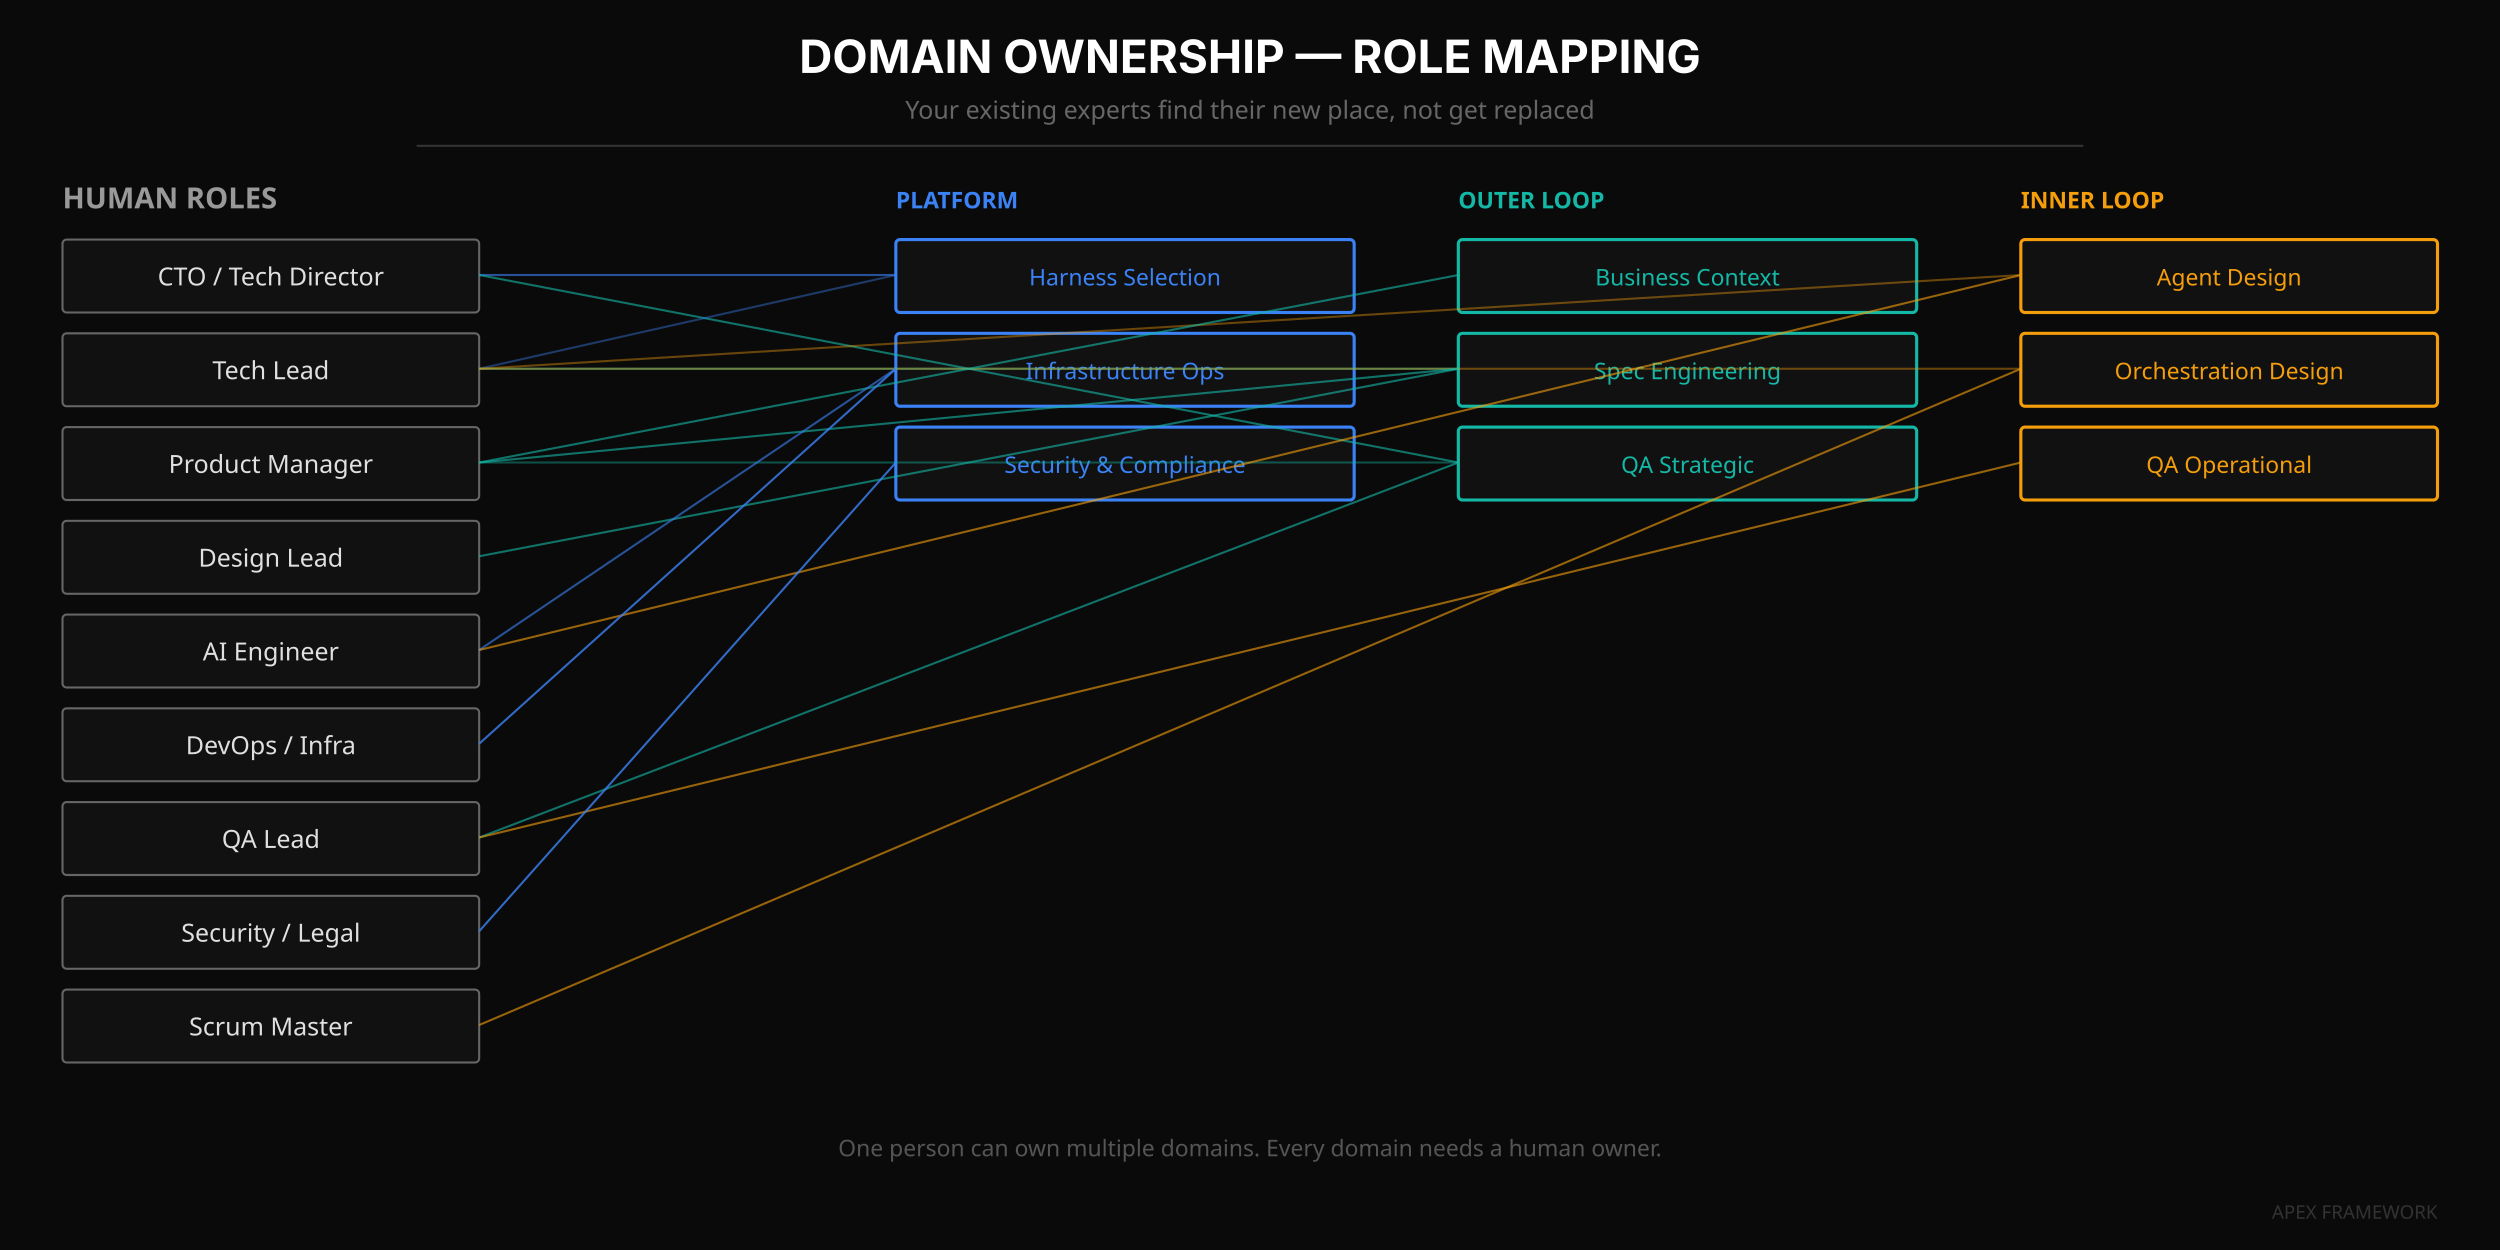
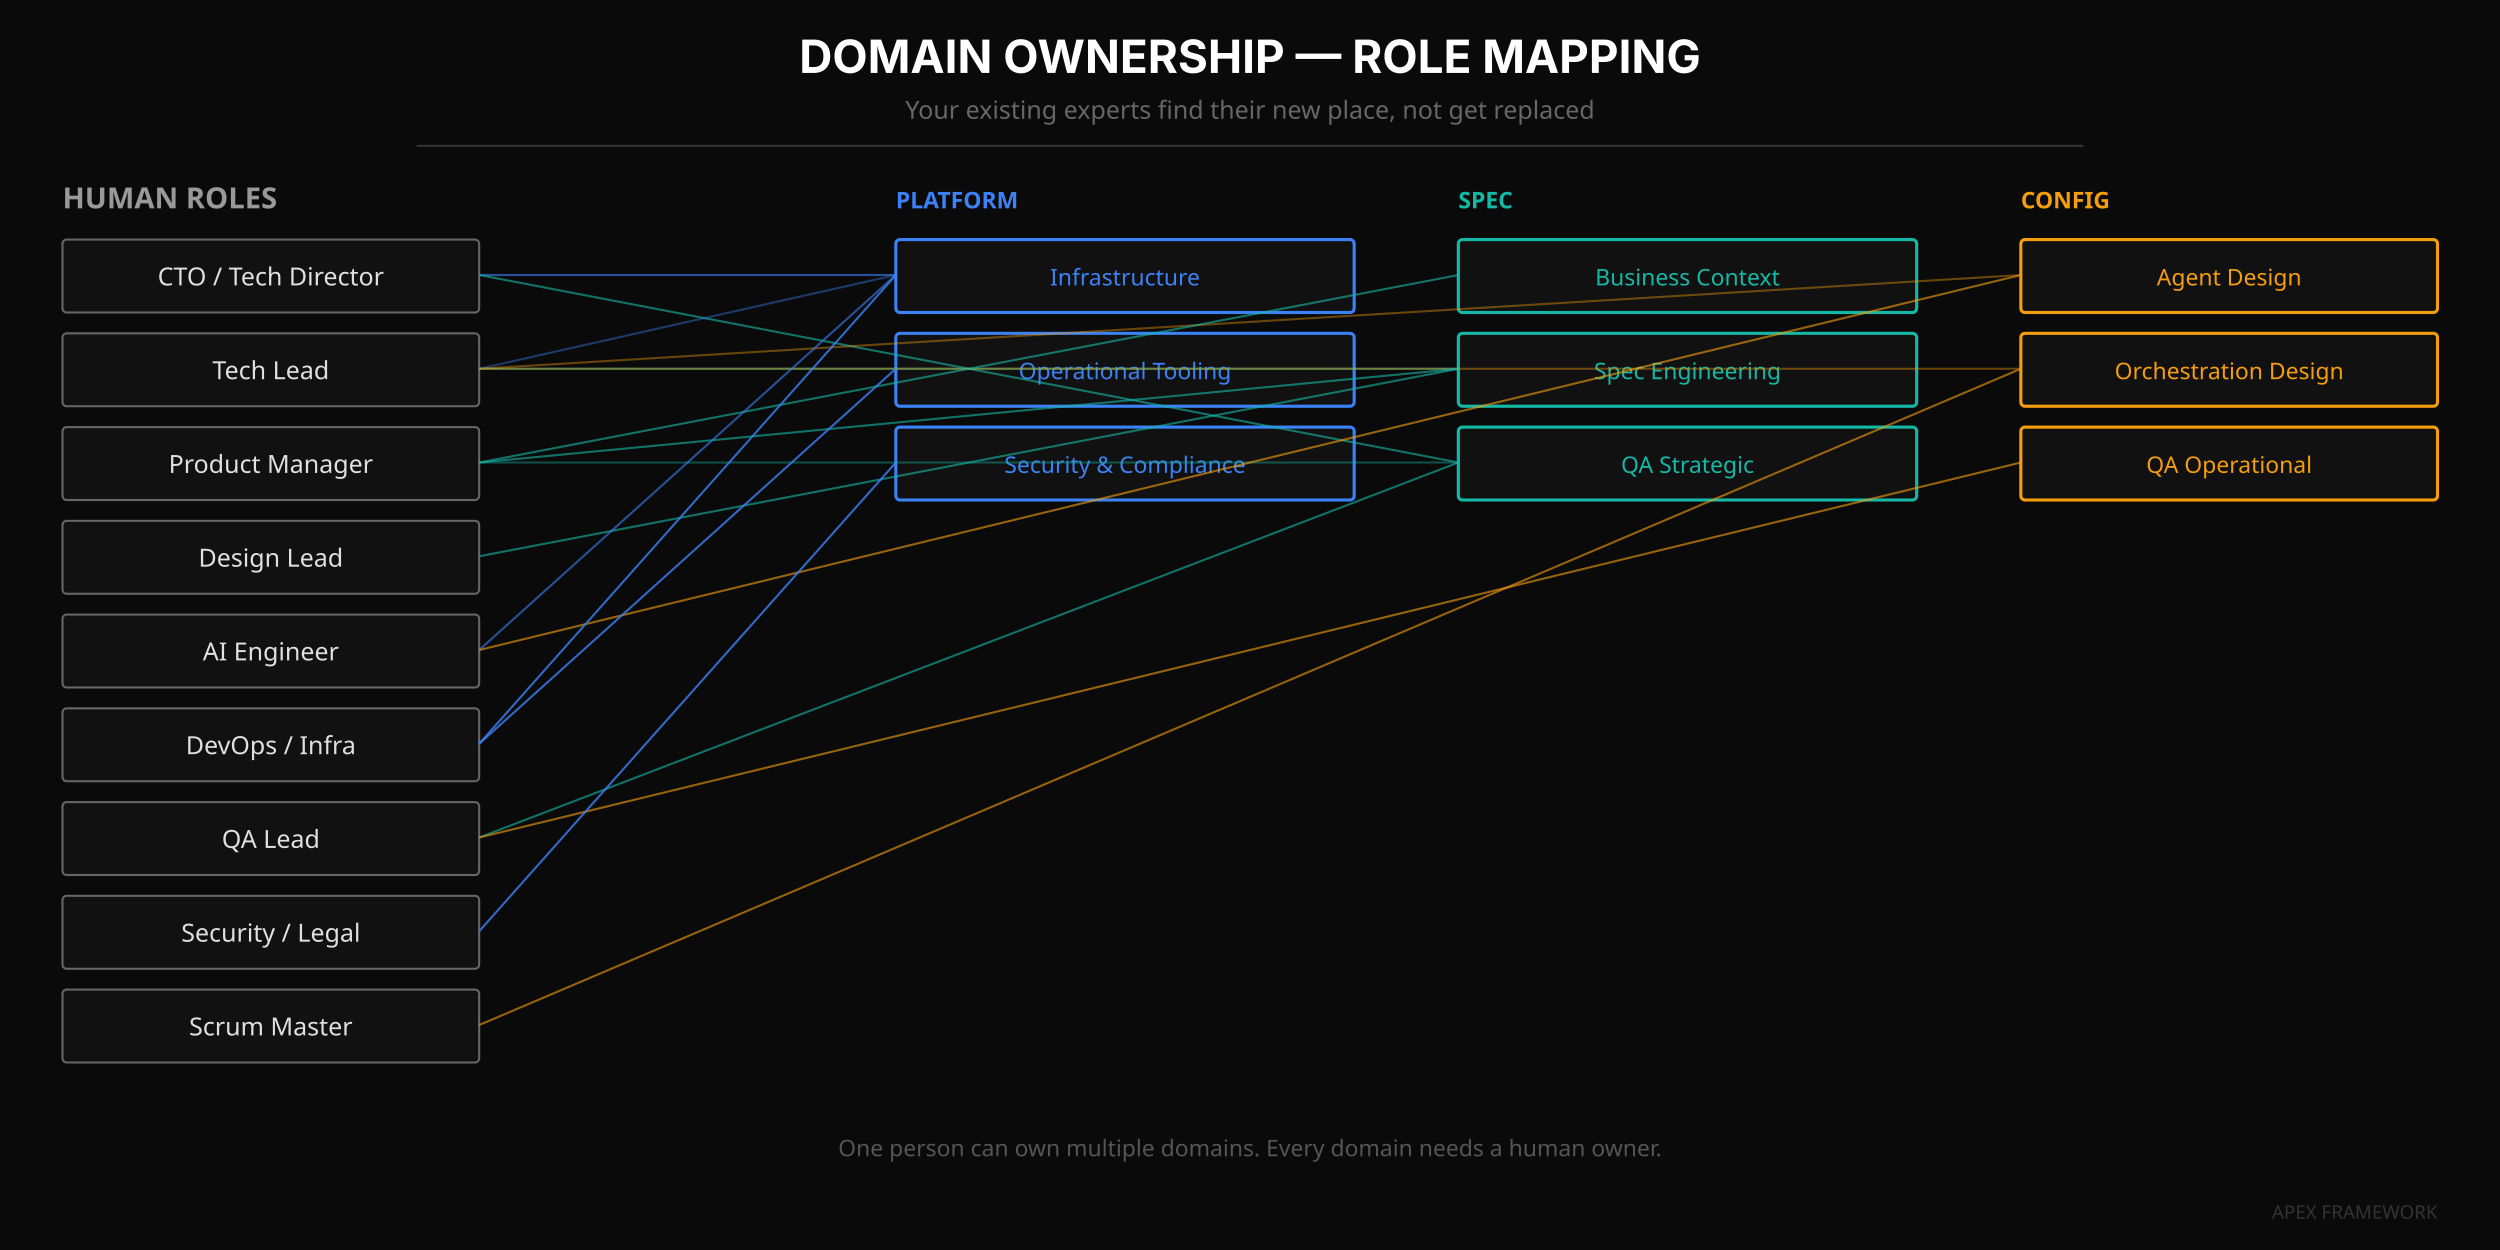
<svg xmlns="http://www.w3.org/2000/svg" viewBox="0 0 1200 600" width="1200" height="600">
  <rect width="1200" height="600" fill="#0a0a0a" />
  <text x="600" y="35" text-anchor="middle" font-family="system-ui, -apple-system, sans-serif" font-size="22" font-weight="700" fill="#ffffff">DOMAIN OWNERSHIP — ROLE MAPPING</text>
  <text x="600" y="57" text-anchor="middle" font-family="system-ui, sans-serif" font-size="12" fill="#666">Your existing experts find their new place, not get replaced</text>
  <line x1="200" y1="70" x2="1000" y2="70" stroke="#333" stroke-width="1" />
  <text x="30" y="100" font-family="system-ui, sans-serif" font-size="14" font-weight="700" fill="#999">HUMAN ROLES</text>
  <rect x="30" y="115" width="200" height="35" fill="#111" stroke="#666" stroke-width="1" rx="2" />
  <text x="130" y="137" text-anchor="middle" font-family="system-ui, sans-serif" font-size="12" fill="#e0e0e0">CTO / Tech Director</text>
  <rect x="30" y="160" width="200" height="35" fill="#111" stroke="#666" stroke-width="1" rx="2" />
  <text x="130" y="182" text-anchor="middle" font-family="system-ui, sans-serif" font-size="12" fill="#e0e0e0">Tech Lead</text>
  <rect x="30" y="205" width="200" height="35" fill="#111" stroke="#666" stroke-width="1" rx="2" />
  <text x="130" y="227" text-anchor="middle" font-family="system-ui, sans-serif" font-size="12" fill="#e0e0e0">Product Manager</text>
  <rect x="30" y="250" width="200" height="35" fill="#111" stroke="#666" stroke-width="1" rx="2" />
  <text x="130" y="272" text-anchor="middle" font-family="system-ui, sans-serif" font-size="12" fill="#e0e0e0">Design Lead</text>
  <rect x="30" y="295" width="200" height="35" fill="#111" stroke="#666" stroke-width="1" rx="2" />
  <text x="130" y="317" text-anchor="middle" font-family="system-ui, sans-serif" font-size="12" fill="#e0e0e0">AI Engineer</text>
  <rect x="30" y="340" width="200" height="35" fill="#111" stroke="#666" stroke-width="1" rx="2" />
  <text x="130" y="362" text-anchor="middle" font-family="system-ui, sans-serif" font-size="12" fill="#e0e0e0">DevOps / Infra</text>
  <rect x="30" y="385" width="200" height="35" fill="#111" stroke="#666" stroke-width="1" rx="2" />
  <text x="130" y="407" text-anchor="middle" font-family="system-ui, sans-serif" font-size="12" fill="#e0e0e0">QA Lead</text>
  <rect x="30" y="430" width="200" height="35" fill="#111" stroke="#666" stroke-width="1" rx="2" />
  <text x="130" y="452" text-anchor="middle" font-family="system-ui, sans-serif" font-size="12" fill="#e0e0e0">Security / Legal</text>
  <rect x="30" y="475" width="200" height="35" fill="#111" stroke="#666" stroke-width="1" rx="2" />
  <text x="130" y="497" text-anchor="middle" font-family="system-ui, sans-serif" font-size="12" fill="#e0e0e0">Scrum Master</text>
  <text x="430" y="100" font-family="system-ui, sans-serif" font-size="11" font-weight="700" fill="#3b82f6">PLATFORM</text>
  <rect x="430" y="115" width="220" height="35" fill="#111" stroke="#3b82f6" stroke-width="1.5" rx="2" />
-   <text x="540" y="137" text-anchor="middle" font-family="system-ui, sans-serif" font-size="11" fill="#3b82f6">Harness Selection</text>
+   <text x="540" y="137" text-anchor="middle" font-family="system-ui, sans-serif" font-size="11" fill="#3b82f6">Infrastructure</text>
  <rect x="430" y="160" width="220" height="35" fill="#111" stroke="#3b82f6" stroke-width="1.5" rx="2" />
-   <text x="540" y="182" text-anchor="middle" font-family="system-ui, sans-serif" font-size="11" fill="#3b82f6">Infrastructure Ops</text>
+   <text x="540" y="182" text-anchor="middle" font-family="system-ui, sans-serif" font-size="11" fill="#3b82f6">Operational Tooling</text>
  <rect x="430" y="205" width="220" height="35" fill="#111" stroke="#3b82f6" stroke-width="1.5" rx="2" />
  <text x="540" y="227" text-anchor="middle" font-family="system-ui, sans-serif" font-size="11" fill="#3b82f6">Security &amp; Compliance</text>
-   <text x="700" y="100" font-family="system-ui, sans-serif" font-size="11" font-weight="700" fill="#14b8a6">OUTER LOOP</text>
+   <text x="700" y="100" font-family="system-ui, sans-serif" font-size="11" font-weight="700" fill="#14b8a6">SPEC</text>
  <rect x="700" y="115" width="220" height="35" fill="#111" stroke="#14b8a6" stroke-width="1.5" rx="2" />
  <text x="810" y="137" text-anchor="middle" font-family="system-ui, sans-serif" font-size="11" fill="#14b8a6">Business Context</text>
  <rect x="700" y="160" width="220" height="35" fill="#111" stroke="#14b8a6" stroke-width="1.5" rx="2" />
  <text x="810" y="182" text-anchor="middle" font-family="system-ui, sans-serif" font-size="11" fill="#14b8a6">Spec Engineering</text>
  <rect x="700" y="205" width="220" height="35" fill="#111" stroke="#14b8a6" stroke-width="1.5" rx="2" />
  <text x="810" y="227" text-anchor="middle" font-family="system-ui, sans-serif" font-size="11" fill="#14b8a6">QA Strategic</text>
-   <text x="970" y="100" font-family="system-ui, sans-serif" font-size="11" font-weight="700" fill="#f59e0b">INNER LOOP</text>
+   <text x="970" y="100" font-family="system-ui, sans-serif" font-size="11" font-weight="700" fill="#f59e0b">CONFIG</text>
  <rect x="970" y="115" width="200" height="35" fill="#111" stroke="#f59e0b" stroke-width="1.5" rx="2" />
  <text x="1070" y="137" text-anchor="middle" font-family="system-ui, sans-serif" font-size="11" fill="#f59e0b">Agent Design</text>
  <rect x="970" y="160" width="200" height="35" fill="#111" stroke="#f59e0b" stroke-width="1.5" rx="2" />
  <text x="1070" y="182" text-anchor="middle" font-family="system-ui, sans-serif" font-size="11" fill="#f59e0b">Orchestration Design</text>
  <rect x="970" y="205" width="200" height="35" fill="#111" stroke="#f59e0b" stroke-width="1.5" rx="2" />
  <text x="1070" y="227" text-anchor="middle" font-family="system-ui, sans-serif" font-size="11" fill="#f59e0b">QA Operational</text>
  <line x1="230" y1="132" x2="430" y2="132" stroke="#3b82f6" stroke-width="1" opacity="0.6" />
  <line x1="230" y1="132" x2="700" y2="222" stroke="#14b8a6" stroke-width="1" opacity="0.6" />
  <line x1="230" y1="177" x2="430" y2="132" stroke="#3b82f6" stroke-width="1" opacity="0.4" />
  <line x1="230" y1="177" x2="700" y2="177" stroke="#14b8a6" stroke-width="1" opacity="0.6" />
  <line x1="230" y1="177" x2="970" y2="132" stroke="#f59e0b" stroke-width="1" opacity="0.4" />
  <line x1="230" y1="177" x2="970" y2="177" stroke="#f59e0b" stroke-width="1" opacity="0.4" />
  <line x1="230" y1="222" x2="700" y2="132" stroke="#14b8a6" stroke-width="1" opacity="0.6" />
  <line x1="230" y1="222" x2="700" y2="177" stroke="#14b8a6" stroke-width="1" opacity="0.6" />
  <line x1="230" y1="222" x2="700" y2="222" stroke="#14b8a6" stroke-width="1" opacity="0.4" />
  <line x1="230" y1="267" x2="700" y2="177" stroke="#14b8a6" stroke-width="1" opacity="0.6" />
-   <line x1="230" y1="312" x2="430" y2="177" stroke="#3b82f6" stroke-width="1" opacity="0.6" />
+   <line x1="230" y1="312" x2="430" y2="132" stroke="#3b82f6" stroke-width="1" opacity="0.6" />
  <line x1="230" y1="312" x2="970" y2="132" stroke="#f59e0b" stroke-width="1" opacity="0.6" />
+   <line x1="230" y1="357" x2="430" y2="132" stroke="#3b82f6" stroke-width="1" opacity="0.8" />
  <line x1="230" y1="357" x2="430" y2="177" stroke="#3b82f6" stroke-width="1" opacity="0.8" />
  <line x1="230" y1="402" x2="700" y2="222" stroke="#14b8a6" stroke-width="1" opacity="0.6" />
  <line x1="230" y1="402" x2="970" y2="222" stroke="#f59e0b" stroke-width="1" opacity="0.6" />
  <line x1="230" y1="447" x2="430" y2="222" stroke="#3b82f6" stroke-width="1" opacity="0.8" />
  <line x1="230" y1="492" x2="970" y2="177" stroke="#f59e0b" stroke-width="1" opacity="0.6" />
  <text x="600" y="555" text-anchor="middle" font-family="system-ui, sans-serif" font-size="11" fill="#555">One person can own multiple domains. Every domain needs a human owner.</text>
  <text x="1170" y="585" text-anchor="end" font-family="system-ui, sans-serif" font-size="9" fill="#333">APEX FRAMEWORK</text>
</svg>
